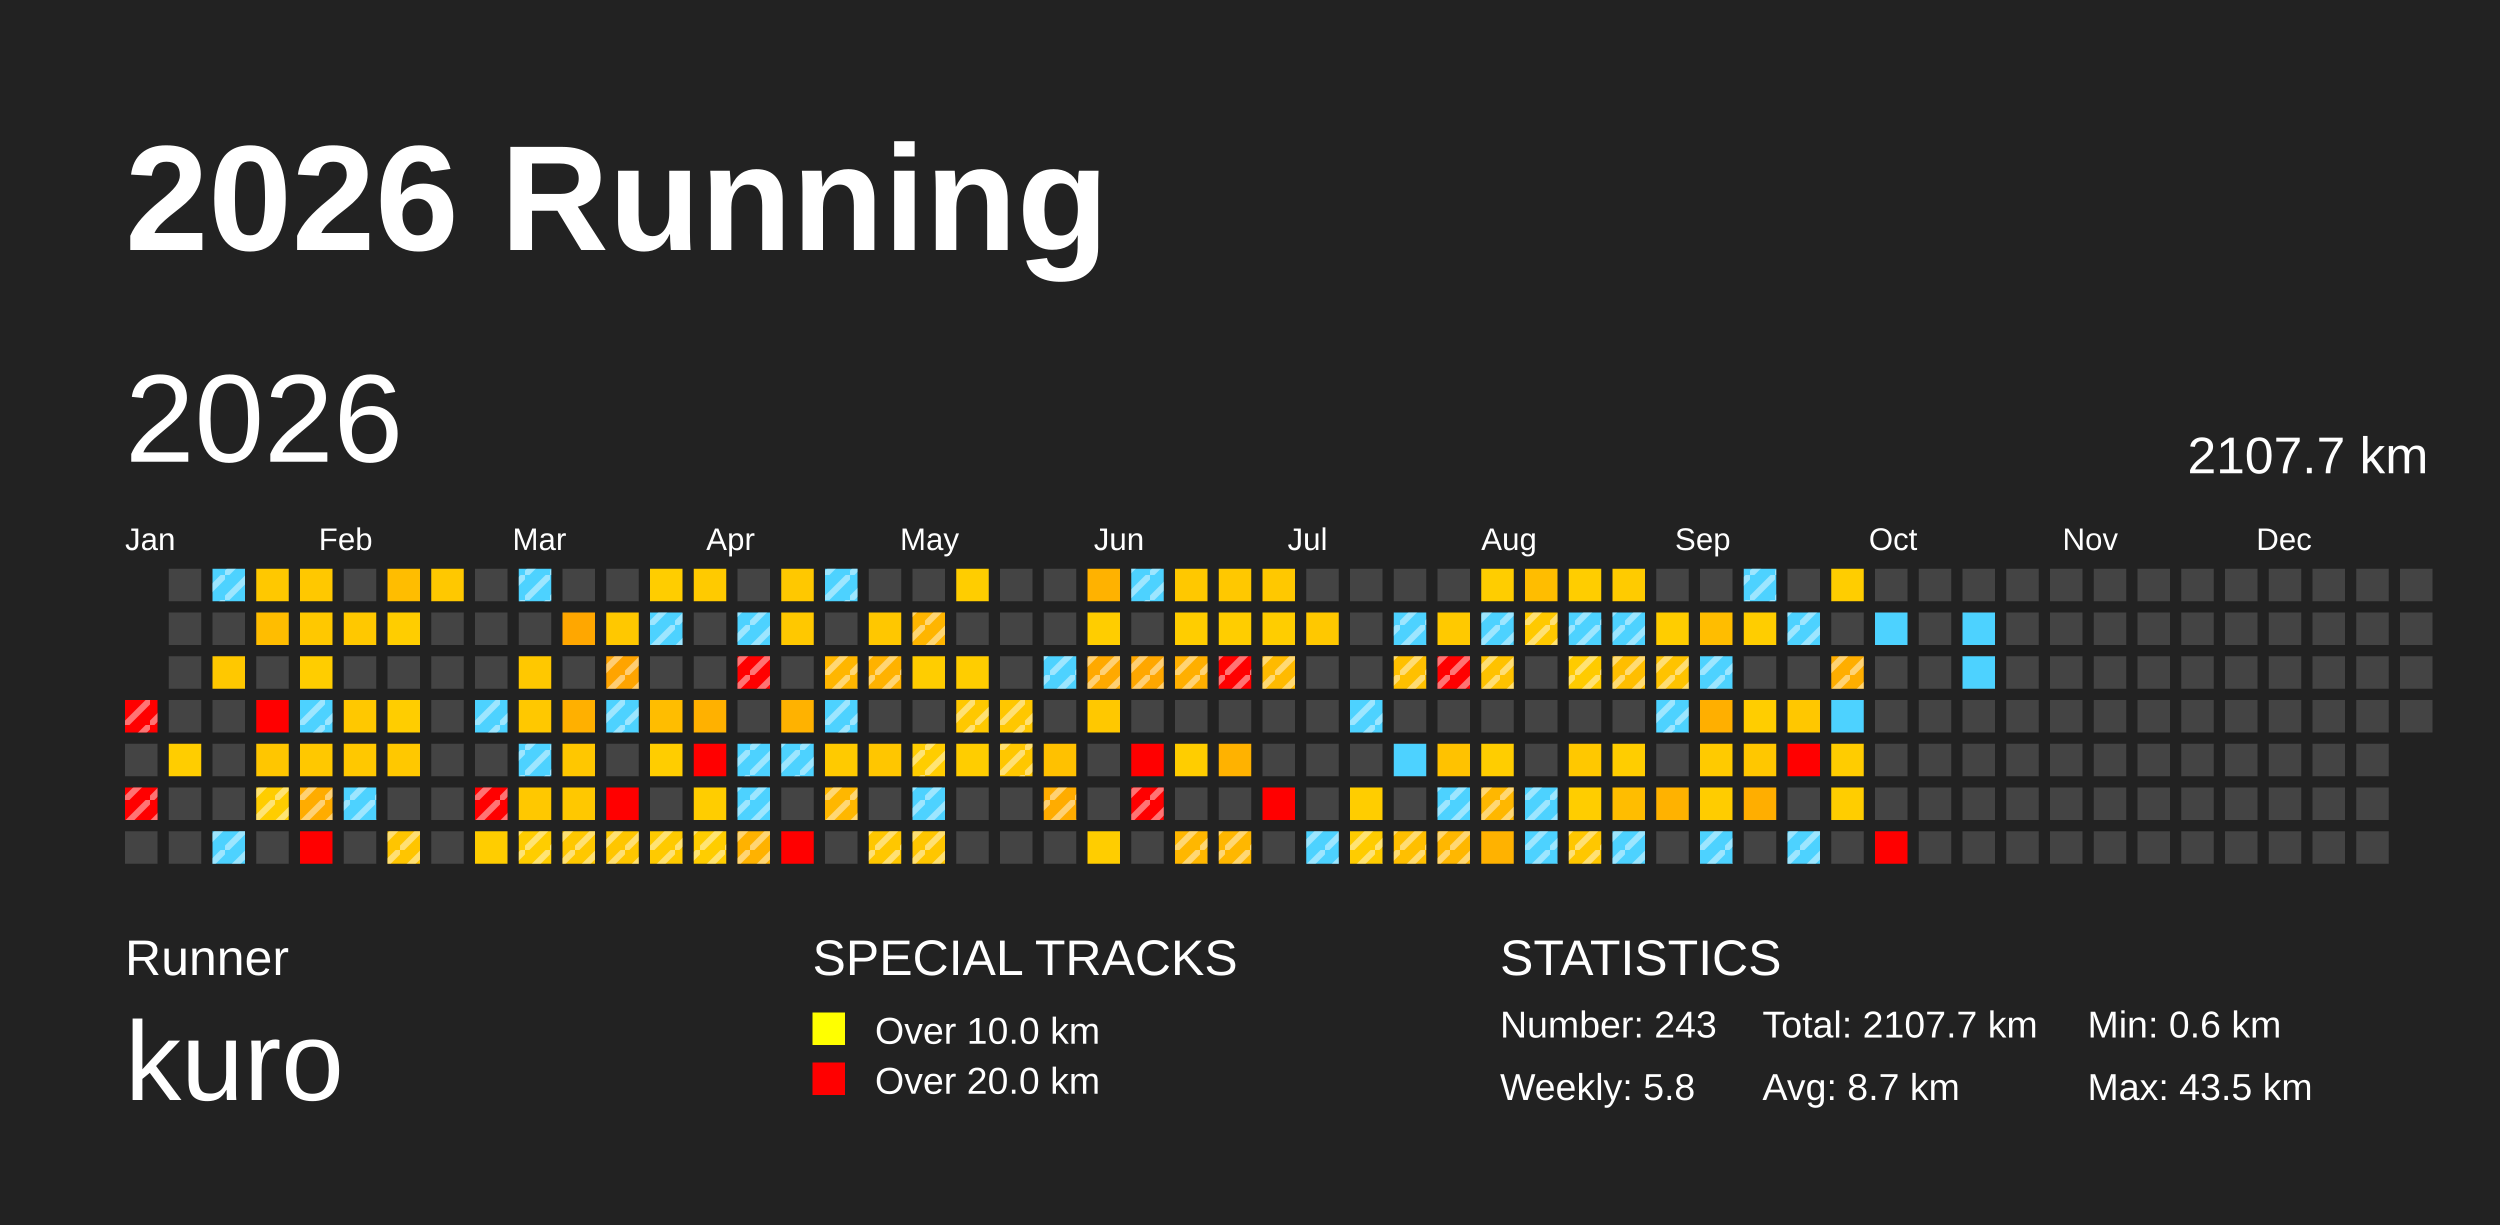
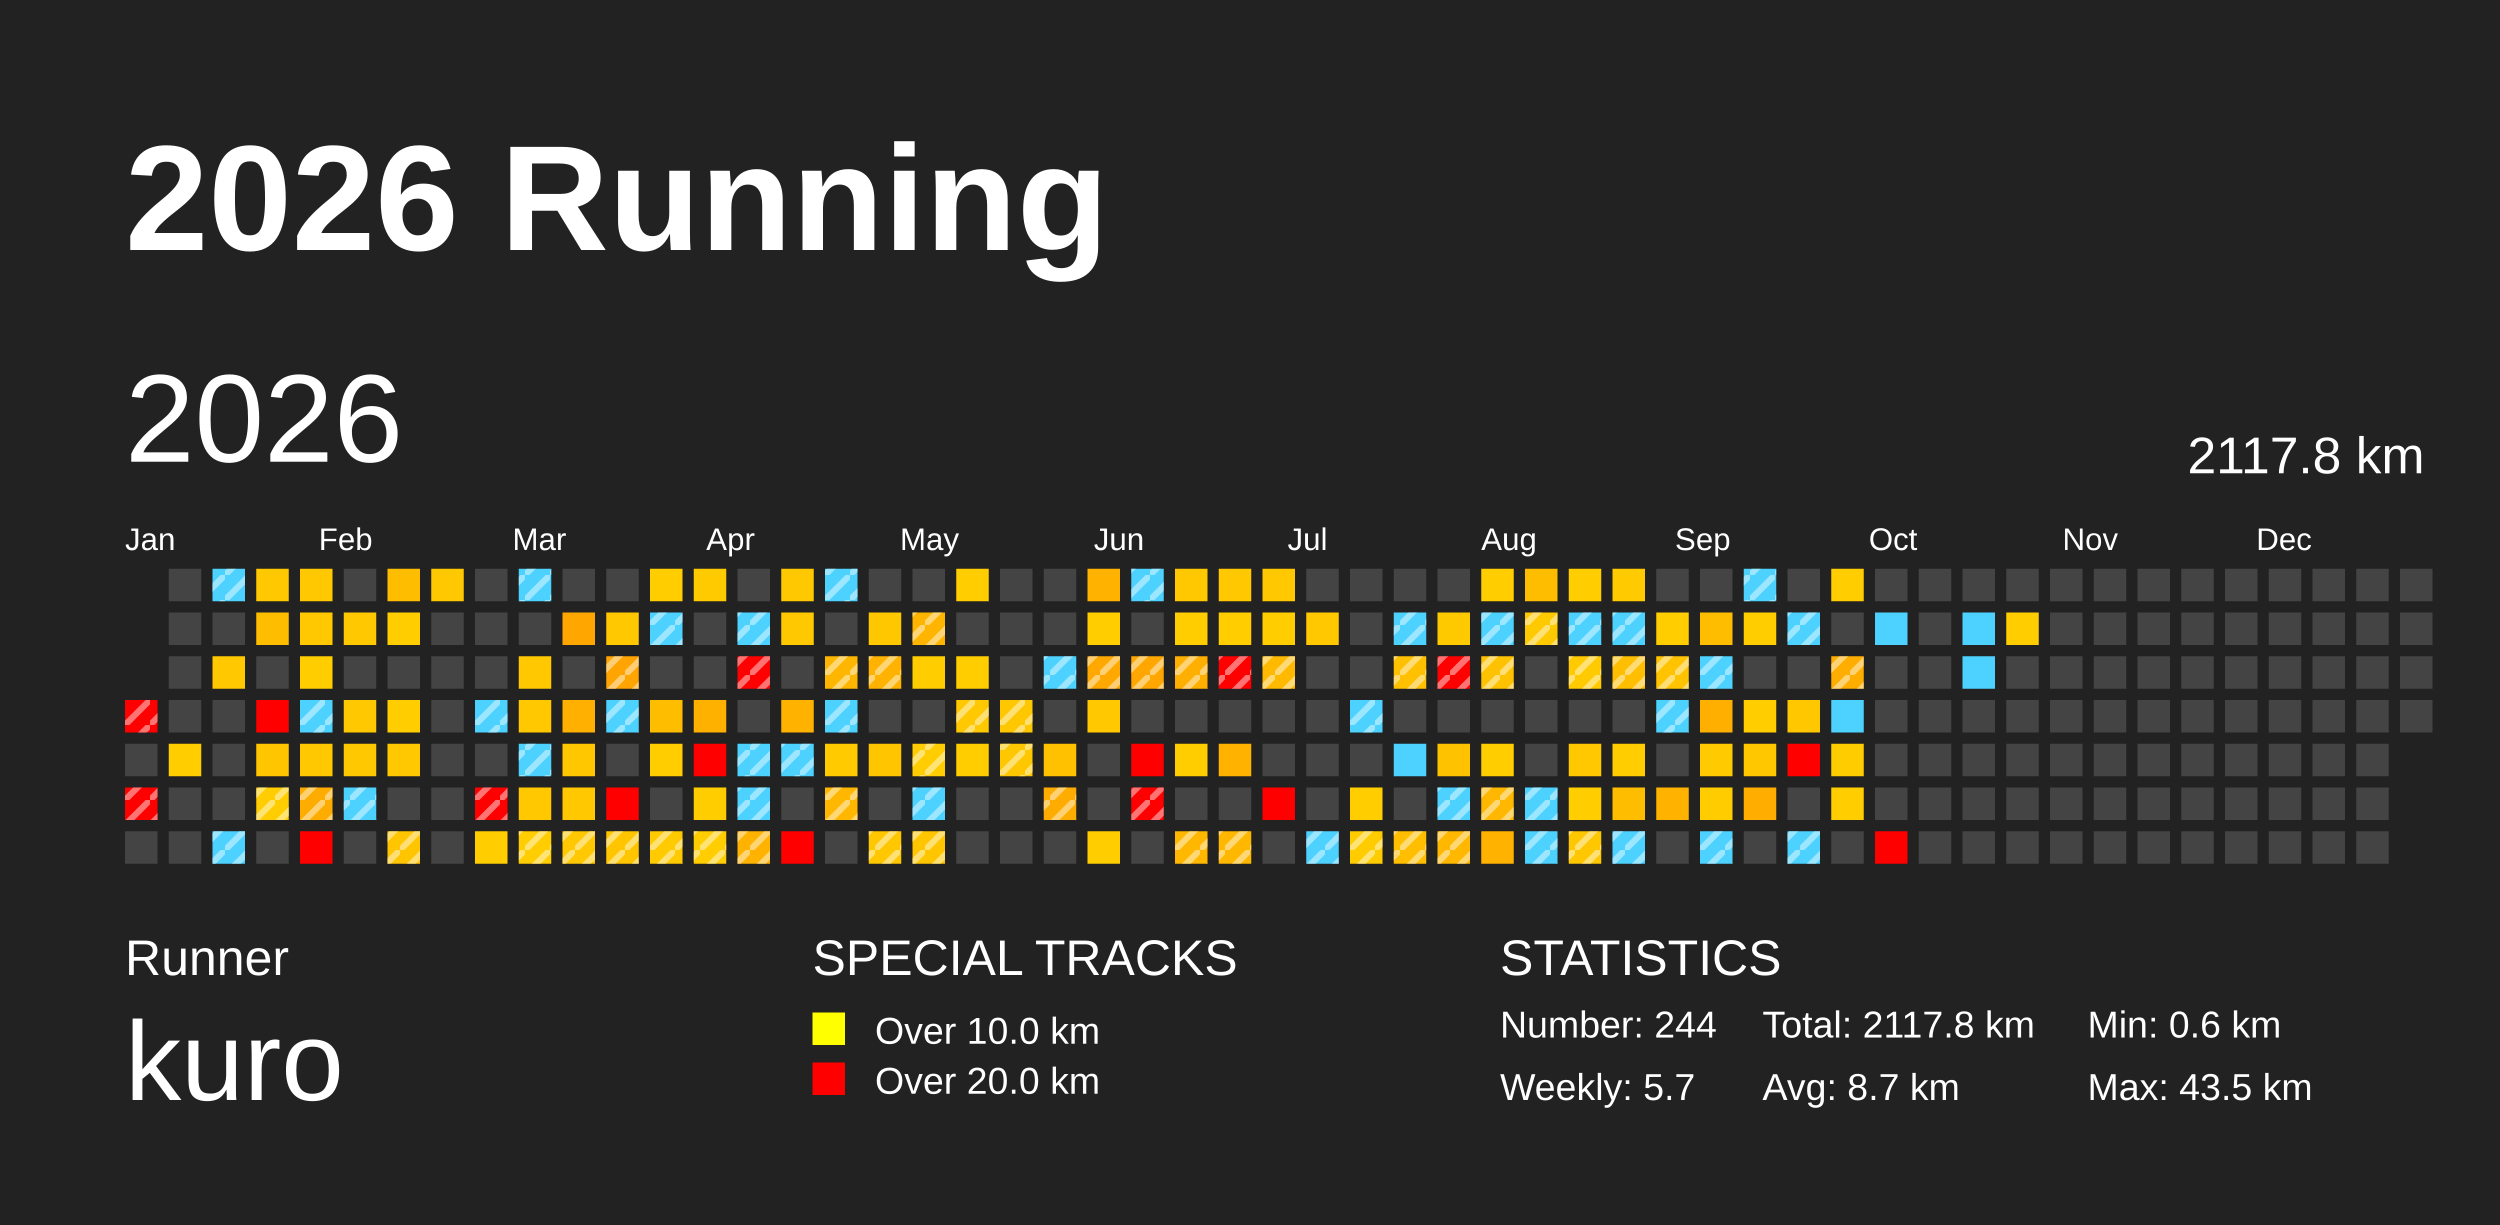
<svg xmlns="http://www.w3.org/2000/svg" baseProfile="full" height="98mm" version="1.1" viewBox="0,0,200,98" width="200mm">
  <defs>
    <pattern height="2" id="indoor-stripe" patternUnits="userSpaceOnUse" width="2">
      <line stroke="white" stroke-opacity="0.45" stroke-width="0.5" x1="0" x2="2" y1="2" y2="0" />
    </pattern>
  </defs>
  <rect fill="#222222" height="98" width="200" x="0" y="0" />
  <text fill="#FFFFFF" style="font-size:12px; font-family:Arial; font-weight:bold;" x="10" y="20">2026 Running</text>
  <text fill="#FFFFFF" style="font-size:4px; font-family:Arial" x="10" y="78">Runner</text>
  <text fill="#FFFFFF" style="font-size:9px; font-family:Arial" x="10" y="88">kuro</text>
  <text fill="#FFFFFF" style="font-size:4px; font-family:Arial" x="65" y="78">SPECIAL TRACKS</text>
  <rect fill="yellow" height="2.6" width="2.6" x="65" y="81" />
  <text fill="#FFFFFF" style="font-size:3px; font-family:Arial" x="70" y="83.5">Over 10.0 km</text>
  <rect fill="red" height="2.6" width="2.6" x="65" y="85" />
  <text fill="#FFFFFF" style="font-size:3px; font-family:Arial" x="70" y="87.5">Over 20.0 km</text>
  <text fill="#FFFFFF" style="font-size:4px; font-family:Arial" x="120" y="78">STATISTICS</text>
-   <text fill="#FFFFFF" style="font-size:3px; font-family:Arial" x="120" y="83">Number: 243</text>
-   <text fill="#FFFFFF" style="font-size:3px; font-family:Arial" x="120" y="88">Weekly: 5.8</text>
-   <text fill="#FFFFFF" style="font-size:3px; font-family:Arial" x="141" y="83">Total: 2107.7 km</text>
+   <text fill="#FFFFFF" style="font-size:3px; font-family:Arial" x="120" y="83">Number: 244</text>
+   <text fill="#FFFFFF" style="font-size:3px; font-family:Arial" x="120" y="88">Weekly: 5.7</text>
+   <text fill="#FFFFFF" style="font-size:3px; font-family:Arial" x="141" y="83">Total: 2117.8 km</text>
  <text fill="#FFFFFF" style="font-size:3px; font-family:Arial" x="141" y="88">Avg: 8.7 km</text>
  <text fill="#FFFFFF" style="font-size:3px; font-family:Arial" x="167" y="83">Min: 0.6 km</text>
  <text fill="#FFFFFF" style="font-size:3px; font-family:Arial" x="167" y="88">Max: 43.5 km</text>
  <text dominant-baseline="hanging" fill="#FFFFFF" style="font-size:10.0px; font-family:Arial;" x="10" y="30">2026</text>
-   <text dominant-baseline="hanging" fill="#FFFFFF" style="font-size:4.125px; font-family:Arial;" x="175" y="35">2107.7 km</text>
+   <text dominant-baseline="hanging" fill="#FFFFFF" style="font-size:4.125px; font-family:Arial;" x="175" y="35">2117.8 km</text>
  <text fill="#FFFFFF" style="font-size:2.5px; font-family:Arial" x="10.0" y="44">Jan</text>
  <text fill="#FFFFFF" style="font-size:2.5px; font-family:Arial" x="25.5" y="44">Feb</text>
  <text fill="#FFFFFF" style="font-size:2.5px; font-family:Arial" x="41.0" y="44">Mar</text>
  <text fill="#FFFFFF" style="font-size:2.5px; font-family:Arial" x="56.5" y="44">Apr</text>
  <text fill="#FFFFFF" style="font-size:2.5px; font-family:Arial" x="72.0" y="44">May</text>
  <text fill="#FFFFFF" style="font-size:2.5px; font-family:Arial" x="87.5" y="44">Jun</text>
  <text fill="#FFFFFF" style="font-size:2.5px; font-family:Arial" x="103.0" y="44">Jul</text>
  <text fill="#FFFFFF" style="font-size:2.5px; font-family:Arial" x="118.5" y="44">Aug</text>
  <text fill="#FFFFFF" style="font-size:2.5px; font-family:Arial" x="134.0" y="44">Sep</text>
  <text fill="#FFFFFF" style="font-size:2.5px; font-family:Arial" x="149.5" y="44">Oct</text>
  <text fill="#FFFFFF" style="font-size:2.5px; font-family:Arial" x="165.0" y="44">Nov</text>
  <text fill="#FFFFFF" style="font-size:2.5px; font-family:Arial" x="180.5" y="44">Dec</text>
  <rect fill="red" height="2.6" width="2.6" x="10.0" y="56.0" />
  <rect fill="url(#indoor-stripe)" height="2.6" style="pointer-events: none;" width="2.6" x="10.0" y="56.0" />
  <rect fill="#444444" height="2.6" width="2.6" x="10.0" y="59.5" />
  <rect fill="red" height="2.6" width="2.6" x="10.0" y="63.0" />
  <rect fill="url(#indoor-stripe)" height="2.6" style="pointer-events: none;" width="2.6" x="10.0" y="63.0" />
  <rect fill="#444444" height="2.6" width="2.6" x="10.0" y="66.5" />
  <rect fill="#444444" height="2.6" width="2.6" x="13.5" y="45.5" />
  <rect fill="#444444" height="2.6" width="2.6" x="13.5" y="49.0" />
  <rect fill="#444444" height="2.6" width="2.6" x="13.5" y="52.5" />
  <rect fill="#444444" height="2.6" width="2.6" x="13.5" y="56.0" />
  <rect fill="#ffcd00" height="2.6" width="2.6" x="13.5" y="59.5" />
  <rect fill="#444444" height="2.6" width="2.6" x="13.5" y="63.0" />
  <rect fill="#444444" height="2.6" width="2.6" x="13.5" y="66.5" />
  <rect fill="#4dd2ff" height="2.6" width="2.6" x="17.0" y="45.5" />
  <rect fill="url(#indoor-stripe)" height="2.6" style="pointer-events: none;" width="2.6" x="17.0" y="45.5" />
  <rect fill="#444444" height="2.6" width="2.6" x="17.0" y="49.0" />
  <rect fill="#ffc800" height="2.6" width="2.6" x="17.0" y="52.5" />
  <rect fill="#444444" height="2.6" width="2.6" x="17.0" y="56.0" />
  <rect fill="#444444" height="2.6" width="2.6" x="17.0" y="59.5" />
  <rect fill="#444444" height="2.6" width="2.6" x="17.0" y="63.0" />
  <rect fill="#4dd2ff" height="2.6" width="2.6" x="17.0" y="66.5" />
  <rect fill="url(#indoor-stripe)" height="2.6" style="pointer-events: none;" width="2.6" x="17.0" y="66.5" />
  <rect fill="#ffc800" height="2.6" width="2.6" x="20.5" y="45.5" />
  <rect fill="#ffbd00" height="2.6" width="2.6" x="20.5" y="49.0" />
  <rect fill="#444444" height="2.6" width="2.6" x="20.5" y="52.5" />
  <rect fill="red" height="2.6" width="2.6" x="20.5" y="56.0" />
  <rect fill="#ffc600" height="2.6" width="2.6" x="20.5" y="59.5" />
  <rect fill="#ffcd00" height="2.6" width="2.6" x="20.5" y="63.0" />
  <rect fill="url(#indoor-stripe)" height="2.6" style="pointer-events: none;" width="2.6" x="20.5" y="63.0" />
  <rect fill="#444444" height="2.6" width="2.6" x="20.5" y="66.5" />
  <rect fill="#ffc800" height="2.6" width="2.6" x="24.0" y="45.5" />
  <rect fill="#ffc800" height="2.6" width="2.6" x="24.0" y="49.0" />
  <rect fill="#ffcd00" height="2.6" width="2.6" x="24.0" y="52.5" />
  <rect fill="#4dd2ff" height="2.6" width="2.6" x="24.0" y="56.0" />
  <rect fill="url(#indoor-stripe)" height="2.6" style="pointer-events: none;" width="2.6" x="24.0" y="56.0" />
  <rect fill="#ffc800" height="2.6" width="2.6" x="24.0" y="59.5" />
  <rect fill="#ffac00" height="2.6" width="2.6" x="24.0" y="63.0" />
  <rect fill="url(#indoor-stripe)" height="2.6" style="pointer-events: none;" width="2.6" x="24.0" y="63.0" />
  <rect fill="red" height="2.6" width="2.6" x="24.0" y="66.5" />
  <rect fill="#444444" height="2.6" width="2.6" x="27.5" y="45.5" />
  <rect fill="#ffc800" height="2.6" width="2.6" x="27.5" y="49.0" />
  <rect fill="#444444" height="2.6" width="2.6" x="27.5" y="52.5" />
  <rect fill="#ffc800" height="2.6" width="2.6" x="27.5" y="56.0" />
  <rect fill="#ffc800" height="2.6" width="2.6" x="27.5" y="59.5" />
  <rect fill="#4dd2ff" height="2.6" width="2.6" x="27.5" y="63.0" />
  <rect fill="url(#indoor-stripe)" height="2.6" style="pointer-events: none;" width="2.6" x="27.5" y="63.0" />
  <rect fill="#444444" height="2.6" width="2.6" x="27.5" y="66.5" />
  <rect fill="#ffbd00" height="2.6" width="2.6" x="31.0" y="45.5" />
  <rect fill="#ffcd00" height="2.6" width="2.6" x="31.0" y="49.0" />
  <rect fill="#444444" height="2.6" width="2.6" x="31.0" y="52.5" />
  <rect fill="#ffcd00" height="2.6" width="2.6" x="31.0" y="56.0" />
  <rect fill="#ffc800" height="2.6" width="2.6" x="31.0" y="59.5" />
  <rect fill="#444444" height="2.6" width="2.6" x="31.0" y="63.0" />
  <rect fill="#ffc500" height="2.6" width="2.6" x="31.0" y="66.5" />
  <rect fill="url(#indoor-stripe)" height="2.6" style="pointer-events: none;" width="2.6" x="31.0" y="66.5" />
  <rect fill="#ffc800" height="2.6" width="2.6" x="34.5" y="45.5" />
  <rect fill="#444444" height="2.6" width="2.6" x="34.5" y="49.0" />
  <rect fill="#444444" height="2.6" width="2.6" x="34.5" y="52.5" />
  <rect fill="#444444" height="2.6" width="2.6" x="34.5" y="56.0" />
  <rect fill="#444444" height="2.6" width="2.6" x="34.5" y="59.5" />
  <rect fill="#444444" height="2.6" width="2.6" x="34.5" y="63.0" />
  <rect fill="#444444" height="2.6" width="2.6" x="34.5" y="66.5" />
  <rect fill="#444444" height="2.6" width="2.6" x="38.0" y="45.5" />
  <rect fill="#444444" height="2.6" width="2.6" x="38.0" y="49.0" />
  <rect fill="#444444" height="2.6" width="2.6" x="38.0" y="52.5" />
  <rect fill="#4dd2ff" height="2.6" width="2.6" x="38.0" y="56.0" />
  <rect fill="url(#indoor-stripe)" height="2.6" style="pointer-events: none;" width="2.6" x="38.0" y="56.0" />
  <rect fill="#444444" height="2.6" width="2.6" x="38.0" y="59.5" />
  <rect fill="red" height="2.6" width="2.6" x="38.0" y="63.0" />
  <rect fill="url(#indoor-stripe)" height="2.6" style="pointer-events: none;" width="2.6" x="38.0" y="63.0" />
  <rect fill="#ffcd00" height="2.6" width="2.6" x="38.0" y="66.5" />
  <rect fill="#4dd2ff" height="2.6" width="2.6" x="41.5" y="45.5" />
  <rect fill="url(#indoor-stripe)" height="2.6" style="pointer-events: none;" width="2.6" x="41.5" y="45.5" />
  <rect fill="#444444" height="2.6" width="2.6" x="41.5" y="49.0" />
  <rect fill="#ffc800" height="2.6" width="2.6" x="41.5" y="52.5" />
  <rect fill="#ffc800" height="2.6" width="2.6" x="41.5" y="56.0" />
  <rect fill="#4dd2ff" height="2.6" width="2.6" x="41.5" y="59.5" />
  <rect fill="url(#indoor-stripe)" height="2.6" style="pointer-events: none;" width="2.6" x="41.5" y="59.5" />
  <rect fill="#ffc800" height="2.6" width="2.6" x="41.5" y="63.0" />
  <rect fill="#ffcd00" height="2.6" width="2.6" x="41.5" y="66.5" />
  <rect fill="url(#indoor-stripe)" height="2.6" style="pointer-events: none;" width="2.6" x="41.5" y="66.5" />
  <rect fill="#444444" height="2.6" width="2.6" x="45.0" y="45.5" />
  <rect fill="#ffa700" height="2.6" width="2.6" x="45.0" y="49.0" />
  <rect fill="#444444" height="2.6" width="2.6" x="45.0" y="52.5" />
  <rect fill="#ffb000" height="2.6" width="2.6" x="45.0" y="56.0" />
  <rect fill="#ffc700" height="2.6" width="2.6" x="45.0" y="59.5" />
  <rect fill="#ffc800" height="2.6" width="2.6" x="45.0" y="63.0" />
  <rect fill="#ffc800" height="2.6" width="2.6" x="45.0" y="66.5" />
  <rect fill="url(#indoor-stripe)" height="2.6" style="pointer-events: none;" width="2.6" x="45.0" y="66.5" />
  <rect fill="#444444" height="2.6" width="2.6" x="48.5" y="45.5" />
  <rect fill="#ffc800" height="2.6" width="2.6" x="48.5" y="49.0" />
  <rect fill="#ffa400" height="2.6" width="2.6" x="48.5" y="52.5" />
  <rect fill="url(#indoor-stripe)" height="2.6" style="pointer-events: none;" width="2.6" x="48.5" y="52.5" />
  <rect fill="#4dd2ff" height="2.6" width="2.6" x="48.5" y="56.0" />
  <rect fill="url(#indoor-stripe)" height="2.6" style="pointer-events: none;" width="2.6" x="48.5" y="56.0" />
  <rect fill="#444444" height="2.6" width="2.6" x="48.5" y="59.5" />
  <rect fill="red" height="2.6" width="2.6" x="48.5" y="63.0" />
  <rect fill="#ffc600" height="2.6" width="2.6" x="48.5" y="66.5" />
  <rect fill="url(#indoor-stripe)" height="2.6" style="pointer-events: none;" width="2.6" x="48.5" y="66.5" />
  <rect fill="#ffcd00" height="2.6" width="2.6" x="52.0" y="45.5" />
  <rect fill="#4dd2ff" height="2.6" width="2.6" x="52.0" y="49.0" />
  <rect fill="url(#indoor-stripe)" height="2.6" style="pointer-events: none;" width="2.6" x="52.0" y="49.0" />
  <rect fill="#444444" height="2.6" width="2.6" x="52.0" y="52.5" />
  <rect fill="#ffbd00" height="2.6" width="2.6" x="52.0" y="56.0" />
  <rect fill="#ffcd00" height="2.6" width="2.6" x="52.0" y="59.5" />
  <rect fill="#444444" height="2.6" width="2.6" x="52.0" y="63.0" />
  <rect fill="#ffca00" height="2.6" width="2.6" x="52.0" y="66.5" />
  <rect fill="url(#indoor-stripe)" height="2.6" style="pointer-events: none;" width="2.6" x="52.0" y="66.5" />
  <rect fill="#ffca00" height="2.6" width="2.6" x="55.5" y="45.5" />
  <rect fill="#444444" height="2.6" width="2.6" x="55.5" y="49.0" />
  <rect fill="#444444" height="2.6" width="2.6" x="55.5" y="52.5" />
  <rect fill="#ffb100" height="2.6" width="2.6" x="55.5" y="56.0" />
  <rect fill="red" height="2.6" width="2.6" x="55.5" y="59.5" />
  <rect fill="#ffcd00" height="2.6" width="2.6" x="55.5" y="63.0" />
  <rect fill="#ffcd00" height="2.6" width="2.6" x="55.5" y="66.5" />
  <rect fill="url(#indoor-stripe)" height="2.6" style="pointer-events: none;" width="2.6" x="55.5" y="66.5" />
  <rect fill="#444444" height="2.6" width="2.6" x="59.0" y="45.5" />
  <rect fill="#4dd2ff" height="2.6" width="2.6" x="59.0" y="49.0" />
  <rect fill="url(#indoor-stripe)" height="2.6" style="pointer-events: none;" width="2.6" x="59.0" y="49.0" />
  <rect fill="red" height="2.6" width="2.6" x="59.0" y="52.5" />
  <rect fill="url(#indoor-stripe)" height="2.6" style="pointer-events: none;" width="2.6" x="59.0" y="52.5" />
  <rect fill="#444444" height="2.6" width="2.6" x="59.0" y="56.0" />
  <rect fill="#4dd2ff" height="2.6" width="2.6" x="59.0" y="59.5" />
  <rect fill="url(#indoor-stripe)" height="2.6" style="pointer-events: none;" width="2.6" x="59.0" y="59.5" />
  <rect fill="#4dd2ff" height="2.6" width="2.6" x="59.0" y="63.0" />
  <rect fill="url(#indoor-stripe)" height="2.6" style="pointer-events: none;" width="2.6" x="59.0" y="63.0" />
  <rect fill="#ffb200" height="2.6" width="2.6" x="59.0" y="66.5" />
  <rect fill="url(#indoor-stripe)" height="2.6" style="pointer-events: none;" width="2.6" x="59.0" y="66.5" />
  <rect fill="#ffc800" height="2.6" width="2.6" x="62.5" y="45.5" />
  <rect fill="#ffc800" height="2.6" width="2.6" x="62.5" y="49.0" />
  <rect fill="#444444" height="2.6" width="2.6" x="62.5" y="52.5" />
  <rect fill="#ffb200" height="2.6" width="2.6" x="62.5" y="56.0" />
  <rect fill="#4dd2ff" height="2.6" width="2.6" x="62.5" y="59.5" />
  <rect fill="url(#indoor-stripe)" height="2.6" style="pointer-events: none;" width="2.6" x="62.5" y="59.5" />
  <rect fill="#444444" height="2.6" width="2.6" x="62.5" y="63.0" />
  <rect fill="red" height="2.6" width="2.6" x="62.5" y="66.5" />
  <rect fill="#4dd2ff" height="2.6" width="2.6" x="66.0" y="45.5" />
  <rect fill="url(#indoor-stripe)" height="2.6" style="pointer-events: none;" width="2.6" x="66.0" y="45.5" />
  <rect fill="#444444" height="2.6" width="2.6" x="66.0" y="49.0" />
  <rect fill="#ffb600" height="2.6" width="2.6" x="66.0" y="52.5" />
  <rect fill="url(#indoor-stripe)" height="2.6" style="pointer-events: none;" width="2.6" x="66.0" y="52.5" />
  <rect fill="#4dd2ff" height="2.6" width="2.6" x="66.0" y="56.0" />
  <rect fill="url(#indoor-stripe)" height="2.6" style="pointer-events: none;" width="2.6" x="66.0" y="56.0" />
  <rect fill="#ffca00" height="2.6" width="2.6" x="66.0" y="59.5" />
  <rect fill="#ffb700" height="2.6" width="2.6" x="66.0" y="63.0" />
  <rect fill="url(#indoor-stripe)" height="2.6" style="pointer-events: none;" width="2.6" x="66.0" y="63.0" />
  <rect fill="#444444" height="2.6" width="2.6" x="66.0" y="66.5" />
  <rect fill="#444444" height="2.6" width="2.6" x="69.5" y="45.5" />
  <rect fill="#ffc700" height="2.6" width="2.6" x="69.5" y="49.0" />
  <rect fill="#ffb200" height="2.6" width="2.6" x="69.5" y="52.5" />
  <rect fill="url(#indoor-stripe)" height="2.6" style="pointer-events: none;" width="2.6" x="69.5" y="52.5" />
  <rect fill="#444444" height="2.6" width="2.6" x="69.5" y="56.0" />
  <rect fill="#ffc600" height="2.6" width="2.6" x="69.5" y="59.5" />
  <rect fill="#444444" height="2.6" width="2.6" x="69.5" y="63.0" />
  <rect fill="#ffc700" height="2.6" width="2.6" x="69.5" y="66.5" />
  <rect fill="url(#indoor-stripe)" height="2.6" style="pointer-events: none;" width="2.6" x="69.5" y="66.5" />
  <rect fill="#444444" height="2.6" width="2.6" x="73.0" y="45.5" />
  <rect fill="#ffb500" height="2.6" width="2.6" x="73.0" y="49.0" />
  <rect fill="url(#indoor-stripe)" height="2.6" style="pointer-events: none;" width="2.6" x="73.0" y="49.0" />
  <rect fill="#ffcd00" height="2.6" width="2.6" x="73.0" y="52.5" />
  <rect fill="#444444" height="2.6" width="2.6" x="73.0" y="56.0" />
  <rect fill="#ffcd00" height="2.6" width="2.6" x="73.0" y="59.5" />
  <rect fill="url(#indoor-stripe)" height="2.6" style="pointer-events: none;" width="2.6" x="73.0" y="59.5" />
  <rect fill="#4dd2ff" height="2.6" width="2.6" x="73.0" y="63.0" />
  <rect fill="url(#indoor-stripe)" height="2.6" style="pointer-events: none;" width="2.6" x="73.0" y="63.0" />
  <rect fill="#ffc600" height="2.6" width="2.6" x="73.0" y="66.5" />
  <rect fill="url(#indoor-stripe)" height="2.6" style="pointer-events: none;" width="2.6" x="73.0" y="66.5" />
  <rect fill="#ffcd00" height="2.6" width="2.6" x="76.5" y="45.5" />
  <rect fill="#444444" height="2.6" width="2.6" x="76.5" y="49.0" />
  <rect fill="#ffcd00" height="2.6" width="2.6" x="76.5" y="52.5" />
  <rect fill="#ffc800" height="2.6" width="2.6" x="76.5" y="56.0" />
  <rect fill="url(#indoor-stripe)" height="2.6" style="pointer-events: none;" width="2.6" x="76.5" y="56.0" />
  <rect fill="#ffcd00" height="2.6" width="2.6" x="76.5" y="59.5" />
  <rect fill="#444444" height="2.6" width="2.6" x="76.5" y="63.0" />
  <rect fill="#444444" height="2.6" width="2.6" x="76.5" y="66.5" />
  <rect fill="#444444" height="2.6" width="2.6" x="80.0" y="45.5" />
  <rect fill="#444444" height="2.6" width="2.6" x="80.0" y="49.0" />
  <rect fill="#444444" height="2.6" width="2.6" x="80.0" y="52.5" />
  <rect fill="#ffc700" height="2.6" width="2.6" x="80.0" y="56.0" />
  <rect fill="url(#indoor-stripe)" height="2.6" style="pointer-events: none;" width="2.6" x="80.0" y="56.0" />
  <rect fill="#ffc700" height="2.6" width="2.6" x="80.0" y="59.5" />
  <rect fill="url(#indoor-stripe)" height="2.6" style="pointer-events: none;" width="2.6" x="80.0" y="59.5" />
  <rect fill="#444444" height="2.6" width="2.6" x="80.0" y="63.0" />
  <rect fill="#444444" height="2.6" width="2.6" x="80.0" y="66.5" />
  <rect fill="#444444" height="2.6" width="2.6" x="83.5" y="45.5" />
  <rect fill="#444444" height="2.6" width="2.6" x="83.5" y="49.0" />
  <rect fill="#4dd2ff" height="2.6" width="2.6" x="83.5" y="52.5" />
  <rect fill="url(#indoor-stripe)" height="2.6" style="pointer-events: none;" width="2.6" x="83.5" y="52.5" />
  <rect fill="#444444" height="2.6" width="2.6" x="83.5" y="56.0" />
  <rect fill="#ffc100" height="2.6" width="2.6" x="83.5" y="59.5" />
  <rect fill="#ffac00" height="2.6" width="2.6" x="83.5" y="63.0" />
  <rect fill="url(#indoor-stripe)" height="2.6" style="pointer-events: none;" width="2.6" x="83.5" y="63.0" />
  <rect fill="#444444" height="2.6" width="2.6" x="83.5" y="66.5" />
  <rect fill="#ffb200" height="2.6" width="2.6" x="87.0" y="45.5" />
  <rect fill="#ffcd00" height="2.6" width="2.6" x="87.0" y="49.0" />
  <rect fill="#ffa900" height="2.6" width="2.6" x="87.0" y="52.5" />
  <rect fill="url(#indoor-stripe)" height="2.6" style="pointer-events: none;" width="2.6" x="87.0" y="52.5" />
  <rect fill="#ffc800" height="2.6" width="2.6" x="87.0" y="56.0" />
  <rect fill="#444444" height="2.6" width="2.6" x="87.0" y="59.5" />
  <rect fill="#444444" height="2.6" width="2.6" x="87.0" y="63.0" />
  <rect fill="#ffcd00" height="2.6" width="2.6" x="87.0" y="66.5" />
  <rect fill="#4dd2ff" height="2.6" width="2.6" x="90.5" y="45.5" />
  <rect fill="url(#indoor-stripe)" height="2.6" style="pointer-events: none;" width="2.6" x="90.5" y="45.5" />
  <rect fill="#444444" height="2.6" width="2.6" x="90.5" y="49.0" />
  <rect fill="#ffa700" height="2.6" width="2.6" x="90.5" y="52.5" />
  <rect fill="url(#indoor-stripe)" height="2.6" style="pointer-events: none;" width="2.6" x="90.5" y="52.5" />
  <rect fill="#444444" height="2.6" width="2.6" x="90.5" y="56.0" />
  <rect fill="red" height="2.6" width="2.6" x="90.5" y="59.5" />
  <rect fill="red" height="2.6" width="2.6" x="90.5" y="63.0" />
  <rect fill="url(#indoor-stripe)" height="2.6" style="pointer-events: none;" width="2.6" x="90.5" y="63.0" />
  <rect fill="#444444" height="2.6" width="2.6" x="90.5" y="66.5" />
  <rect fill="#ffc800" height="2.6" width="2.6" x="94.0" y="45.5" />
  <rect fill="#ffcd00" height="2.6" width="2.6" x="94.0" y="49.0" />
  <rect fill="#ffaf00" height="2.6" width="2.6" x="94.0" y="52.5" />
  <rect fill="url(#indoor-stripe)" height="2.6" style="pointer-events: none;" width="2.6" x="94.0" y="52.5" />
  <rect fill="#444444" height="2.6" width="2.6" x="94.0" y="56.0" />
  <rect fill="#ffcd00" height="2.6" width="2.6" x="94.0" y="59.5" />
  <rect fill="#444444" height="2.6" width="2.6" x="94.0" y="63.0" />
  <rect fill="#ffb700" height="2.6" width="2.6" x="94.0" y="66.5" />
  <rect fill="url(#indoor-stripe)" height="2.6" style="pointer-events: none;" width="2.6" x="94.0" y="66.5" />
  <rect fill="#ffc800" height="2.6" width="2.6" x="97.5" y="45.5" />
  <rect fill="#ffcd00" height="2.6" width="2.6" x="97.5" y="49.0" />
  <rect fill="red" height="2.6" width="2.6" x="97.5" y="52.5" />
  <rect fill="url(#indoor-stripe)" height="2.6" style="pointer-events: none;" width="2.6" x="97.5" y="52.5" />
  <rect fill="#444444" height="2.6" width="2.6" x="97.5" y="56.0" />
  <rect fill="#ffb200" height="2.6" width="2.6" x="97.5" y="59.5" />
  <rect fill="#444444" height="2.6" width="2.6" x="97.5" y="63.0" />
  <rect fill="#ffb700" height="2.6" width="2.6" x="97.5" y="66.5" />
  <rect fill="url(#indoor-stripe)" height="2.6" style="pointer-events: none;" width="2.6" x="97.5" y="66.5" />
  <rect fill="#ffc800" height="2.6" width="2.6" x="101.0" y="45.5" />
  <rect fill="#ffcd00" height="2.6" width="2.6" x="101.0" y="49.0" />
  <rect fill="#ffba00" height="2.6" width="2.6" x="101.0" y="52.5" />
  <rect fill="url(#indoor-stripe)" height="2.6" style="pointer-events: none;" width="2.6" x="101.0" y="52.5" />
  <rect fill="#444444" height="2.6" width="2.6" x="101.0" y="56.0" />
  <rect fill="#444444" height="2.6" width="2.6" x="101.0" y="59.5" />
  <rect fill="red" height="2.6" width="2.6" x="101.0" y="63.0" />
  <rect fill="#444444" height="2.6" width="2.6" x="101.0" y="66.5" />
  <rect fill="#444444" height="2.6" width="2.6" x="104.5" y="45.5" />
  <rect fill="#ffc800" height="2.6" width="2.6" x="104.5" y="49.0" />
  <rect fill="#444444" height="2.6" width="2.6" x="104.5" y="52.5" />
  <rect fill="#444444" height="2.6" width="2.6" x="104.5" y="56.0" />
  <rect fill="#444444" height="2.6" width="2.6" x="104.5" y="59.5" />
  <rect fill="#444444" height="2.6" width="2.6" x="104.5" y="63.0" />
  <rect fill="#4dd2ff" height="2.6" width="2.6" x="104.5" y="66.5" />
  <rect fill="url(#indoor-stripe)" height="2.6" style="pointer-events: none;" width="2.6" x="104.5" y="66.5" />
  <rect fill="#444444" height="2.6" width="2.6" x="108.0" y="45.5" />
  <rect fill="#444444" height="2.6" width="2.6" x="108.0" y="49.0" />
  <rect fill="#444444" height="2.6" width="2.6" x="108.0" y="52.5" />
  <rect fill="#4dd2ff" height="2.6" width="2.6" x="108.0" y="56.0" />
  <rect fill="url(#indoor-stripe)" height="2.6" style="pointer-events: none;" width="2.6" x="108.0" y="56.0" />
  <rect fill="#444444" height="2.6" width="2.6" x="108.0" y="59.5" />
  <rect fill="#ffcd00" height="2.6" width="2.6" x="108.0" y="63.0" />
  <rect fill="#ffcc00" height="2.6" width="2.6" x="108.0" y="66.5" />
  <rect fill="url(#indoor-stripe)" height="2.6" style="pointer-events: none;" width="2.6" x="108.0" y="66.5" />
  <rect fill="#444444" height="2.6" width="2.6" x="111.5" y="45.5" />
  <rect fill="#4dd2ff" height="2.6" width="2.6" x="111.5" y="49.0" />
  <rect fill="url(#indoor-stripe)" height="2.6" style="pointer-events: none;" width="2.6" x="111.5" y="49.0" />
  <rect fill="#ffc000" height="2.6" width="2.6" x="111.5" y="52.5" />
  <rect fill="url(#indoor-stripe)" height="2.6" style="pointer-events: none;" width="2.6" x="111.5" y="52.5" />
  <rect fill="#444444" height="2.6" width="2.6" x="111.5" y="56.0" />
  <rect fill="#4dd2ff" height="2.6" width="2.6" x="111.5" y="59.5" />
  <rect fill="#444444" height="2.6" width="2.6" x="111.5" y="63.0" />
  <rect fill="#ffbf00" height="2.6" width="2.6" x="111.5" y="66.5" />
  <rect fill="url(#indoor-stripe)" height="2.6" style="pointer-events: none;" width="2.6" x="111.5" y="66.5" />
  <rect fill="#444444" height="2.6" width="2.6" x="115.0" y="45.5" />
  <rect fill="#ffc900" height="2.6" width="2.6" x="115.0" y="49.0" />
  <rect fill="red" height="2.6" width="2.6" x="115.0" y="52.5" />
  <rect fill="url(#indoor-stripe)" height="2.6" style="pointer-events: none;" width="2.6" x="115.0" y="52.5" />
  <rect fill="#444444" height="2.6" width="2.6" x="115.0" y="56.0" />
  <rect fill="#ffc200" height="2.6" width="2.6" x="115.0" y="59.5" />
  <rect fill="#4dd2ff" height="2.6" width="2.6" x="115.0" y="63.0" />
  <rect fill="url(#indoor-stripe)" height="2.6" style="pointer-events: none;" width="2.6" x="115.0" y="63.0" />
  <rect fill="#ffb700" height="2.6" width="2.6" x="115.0" y="66.5" />
  <rect fill="url(#indoor-stripe)" height="2.6" style="pointer-events: none;" width="2.6" x="115.0" y="66.5" />
  <rect fill="#ffcd00" height="2.6" width="2.6" x="118.5" y="45.5" />
  <rect fill="#4dd2ff" height="2.6" width="2.6" x="118.5" y="49.0" />
  <rect fill="url(#indoor-stripe)" height="2.6" style="pointer-events: none;" width="2.6" x="118.5" y="49.0" />
  <rect fill="#ffc200" height="2.6" width="2.6" x="118.5" y="52.5" />
  <rect fill="url(#indoor-stripe)" height="2.6" style="pointer-events: none;" width="2.6" x="118.5" y="52.5" />
  <rect fill="#444444" height="2.6" width="2.6" x="118.5" y="56.0" />
  <rect fill="#ffcd00" height="2.6" width="2.6" x="118.5" y="59.5" />
  <rect fill="#ffb700" height="2.6" width="2.6" x="118.5" y="63.0" />
  <rect fill="url(#indoor-stripe)" height="2.6" style="pointer-events: none;" width="2.6" x="118.5" y="63.0" />
  <rect fill="#ffb200" height="2.6" width="2.6" x="118.5" y="66.5" />
  <rect fill="#ffbd00" height="2.6" width="2.6" x="122.0" y="45.5" />
  <rect fill="#ffc900" height="2.6" width="2.6" x="122.0" y="49.0" />
  <rect fill="url(#indoor-stripe)" height="2.6" style="pointer-events: none;" width="2.6" x="122.0" y="49.0" />
  <rect fill="#444444" height="2.6" width="2.6" x="122.0" y="52.5" />
  <rect fill="#444444" height="2.6" width="2.6" x="122.0" y="56.0" />
  <rect fill="#444444" height="2.6" width="2.6" x="122.0" y="59.5" />
  <rect fill="#4dd2ff" height="2.6" width="2.6" x="122.0" y="63.0" />
  <rect fill="url(#indoor-stripe)" height="2.6" style="pointer-events: none;" width="2.6" x="122.0" y="63.0" />
  <rect fill="#4dd2ff" height="2.6" width="2.6" x="122.0" y="66.5" />
  <rect fill="url(#indoor-stripe)" height="2.6" style="pointer-events: none;" width="2.6" x="122.0" y="66.5" />
  <rect fill="#ffcd00" height="2.6" width="2.6" x="125.5" y="45.5" />
  <rect fill="#4dd2ff" height="2.6" width="2.6" x="125.5" y="49.0" />
  <rect fill="url(#indoor-stripe)" height="2.6" style="pointer-events: none;" width="2.6" x="125.5" y="49.0" />
  <rect fill="#ffcb00" height="2.6" width="2.6" x="125.5" y="52.5" />
  <rect fill="url(#indoor-stripe)" height="2.6" style="pointer-events: none;" width="2.6" x="125.5" y="52.5" />
  <rect fill="#444444" height="2.6" width="2.6" x="125.5" y="56.0" />
  <rect fill="#ffc800" height="2.6" width="2.6" x="125.5" y="59.5" />
  <rect fill="#ffcd00" height="2.6" width="2.6" x="125.5" y="63.0" />
  <rect fill="#ffc700" height="2.6" width="2.6" x="125.5" y="66.5" />
  <rect fill="url(#indoor-stripe)" height="2.6" style="pointer-events: none;" width="2.6" x="125.5" y="66.5" />
  <rect fill="#ffcb00" height="2.6" width="2.6" x="129.0" y="45.5" />
  <rect fill="#4dd2ff" height="2.6" width="2.6" x="129.0" y="49.0" />
  <rect fill="url(#indoor-stripe)" height="2.6" style="pointer-events: none;" width="2.6" x="129.0" y="49.0" />
  <rect fill="#ffbe00" height="2.6" width="2.6" x="129.0" y="52.5" />
  <rect fill="url(#indoor-stripe)" height="2.6" style="pointer-events: none;" width="2.6" x="129.0" y="52.5" />
  <rect fill="#444444" height="2.6" width="2.6" x="129.0" y="56.0" />
  <rect fill="#ffcd00" height="2.6" width="2.6" x="129.0" y="59.5" />
  <rect fill="#ffbd00" height="2.6" width="2.6" x="129.0" y="63.0" />
  <rect fill="#4dd2ff" height="2.6" width="2.6" x="129.0" y="66.5" />
  <rect fill="url(#indoor-stripe)" height="2.6" style="pointer-events: none;" width="2.6" x="129.0" y="66.5" />
  <rect fill="#444444" height="2.6" width="2.6" x="132.5" y="45.5" />
  <rect fill="#ffcd00" height="2.6" width="2.6" x="132.5" y="49.0" />
  <rect fill="#ffc300" height="2.6" width="2.6" x="132.5" y="52.5" />
  <rect fill="url(#indoor-stripe)" height="2.6" style="pointer-events: none;" width="2.6" x="132.5" y="52.5" />
  <rect fill="#4dd2ff" height="2.6" width="2.6" x="132.5" y="56.0" />
  <rect fill="url(#indoor-stripe)" height="2.6" style="pointer-events: none;" width="2.6" x="132.5" y="56.0" />
  <rect fill="#444444" height="2.6" width="2.6" x="132.5" y="59.5" />
  <rect fill="#ffb200" height="2.6" width="2.6" x="132.5" y="63.0" />
  <rect fill="#444444" height="2.6" width="2.6" x="132.5" y="66.5" />
  <rect fill="#444444" height="2.6" width="2.6" x="136.0" y="45.5" />
  <rect fill="#ffbd00" height="2.6" width="2.6" x="136.0" y="49.0" />
  <rect fill="#4dd2ff" height="2.6" width="2.6" x="136.0" y="52.5" />
  <rect fill="url(#indoor-stripe)" height="2.6" style="pointer-events: none;" width="2.6" x="136.0" y="52.5" />
  <rect fill="#ffaf00" height="2.6" width="2.6" x="136.0" y="56.0" />
  <rect fill="#ffca00" height="2.6" width="2.6" x="136.0" y="59.5" />
  <rect fill="#ffcc00" height="2.6" width="2.6" x="136.0" y="63.0" />
  <rect fill="#4dd2ff" height="2.6" width="2.6" x="136.0" y="66.5" />
  <rect fill="url(#indoor-stripe)" height="2.6" style="pointer-events: none;" width="2.6" x="136.0" y="66.5" />
  <rect fill="#4dd2ff" height="2.6" width="2.6" x="139.5" y="45.5" />
  <rect fill="url(#indoor-stripe)" height="2.6" style="pointer-events: none;" width="2.6" x="139.5" y="45.5" />
  <rect fill="#ffcd00" height="2.6" width="2.6" x="139.5" y="49.0" />
  <rect fill="#444444" height="2.6" width="2.6" x="139.5" y="52.5" />
  <rect fill="#ffcd00" height="2.6" width="2.6" x="139.5" y="56.0" />
  <rect fill="#ffc700" height="2.6" width="2.6" x="139.5" y="59.5" />
  <rect fill="#ffae00" height="2.6" width="2.6" x="139.5" y="63.0" />
  <rect fill="#444444" height="2.6" width="2.6" x="139.5" y="66.5" />
  <rect fill="#444444" height="2.6" width="2.6" x="143.0" y="45.5" />
  <rect fill="#4dd2ff" height="2.6" width="2.6" x="143.0" y="49.0" />
  <rect fill="url(#indoor-stripe)" height="2.6" style="pointer-events: none;" width="2.6" x="143.0" y="49.0" />
  <rect fill="#444444" height="2.6" width="2.6" x="143.0" y="52.5" />
  <rect fill="#ffc700" height="2.6" width="2.6" x="143.0" y="56.0" />
  <rect fill="red" height="2.6" width="2.6" x="143.0" y="59.5" />
  <rect fill="#444444" height="2.6" width="2.6" x="143.0" y="63.0" />
  <rect fill="#4dd2ff" height="2.6" width="2.6" x="143.0" y="66.5" />
  <rect fill="url(#indoor-stripe)" height="2.6" style="pointer-events: none;" width="2.6" x="143.0" y="66.5" />
  <rect fill="#ffcd00" height="2.6" width="2.6" x="146.5" y="45.5" />
  <rect fill="#444444" height="2.6" width="2.6" x="146.5" y="49.0" />
  <rect fill="#ffae00" height="2.6" width="2.6" x="146.5" y="52.5" />
  <rect fill="url(#indoor-stripe)" height="2.6" style="pointer-events: none;" width="2.6" x="146.5" y="52.5" />
  <rect fill="#4dd2ff" height="2.6" width="2.6" x="146.5" y="56.0" />
  <rect fill="#ffcc00" height="2.6" width="2.6" x="146.5" y="59.5" />
  <rect fill="#ffcd00" height="2.6" width="2.6" x="146.5" y="63.0" />
  <rect fill="#444444" height="2.6" width="2.6" x="146.5" y="66.5" />
  <rect fill="#444444" height="2.6" width="2.6" x="150.0" y="45.5" />
  <rect fill="#4dd2ff" height="2.6" width="2.6" x="150.0" y="49.0" />
  <rect fill="#444444" height="2.6" width="2.6" x="150.0" y="52.5" />
  <rect fill="#444444" height="2.6" width="2.6" x="150.0" y="56.0" />
  <rect fill="#444444" height="2.6" width="2.6" x="150.0" y="59.5" />
  <rect fill="#444444" height="2.6" width="2.6" x="150.0" y="63.0" />
  <rect fill="red" height="2.6" width="2.6" x="150.0" y="66.5" />
  <rect fill="#444444" height="2.6" width="2.6" x="153.5" y="45.5" />
  <rect fill="#444444" height="2.6" width="2.6" x="153.5" y="49.0" />
  <rect fill="#444444" height="2.6" width="2.6" x="153.5" y="52.5" />
  <rect fill="#444444" height="2.6" width="2.6" x="153.5" y="56.0" />
  <rect fill="#444444" height="2.6" width="2.6" x="153.5" y="59.5" />
  <rect fill="#444444" height="2.6" width="2.6" x="153.5" y="63.0" />
  <rect fill="#444444" height="2.6" width="2.6" x="153.5" y="66.5" />
  <rect fill="#444444" height="2.6" width="2.6" x="157.0" y="45.5" />
  <rect fill="#4dd2ff" height="2.6" width="2.6" x="157.0" y="49.0" />
  <rect fill="#4dd2ff" height="2.6" width="2.6" x="157.0" y="52.5" />
  <rect fill="#444444" height="2.6" width="2.6" x="157.0" y="56.0" />
  <rect fill="#444444" height="2.6" width="2.6" x="157.0" y="59.5" />
  <rect fill="#444444" height="2.6" width="2.6" x="157.0" y="63.0" />
  <rect fill="#444444" height="2.6" width="2.6" x="157.0" y="66.5" />
  <rect fill="#444444" height="2.6" width="2.6" x="160.5" y="45.5" />
-   <rect fill="#444444" height="2.6" width="2.6" x="160.5" y="49.0" />
+   <rect fill="#ffcd00" height="2.6" width="2.6" x="160.5" y="49.0" />
  <rect fill="#444444" height="2.6" width="2.6" x="160.5" y="52.5" />
  <rect fill="#444444" height="2.6" width="2.6" x="160.5" y="56.0" />
  <rect fill="#444444" height="2.6" width="2.6" x="160.5" y="59.5" />
  <rect fill="#444444" height="2.6" width="2.6" x="160.5" y="63.0" />
  <rect fill="#444444" height="2.6" width="2.6" x="160.5" y="66.5" />
  <rect fill="#444444" height="2.6" width="2.6" x="164.0" y="45.5" />
  <rect fill="#444444" height="2.6" width="2.6" x="164.0" y="49.0" />
  <rect fill="#444444" height="2.6" width="2.6" x="164.0" y="52.5" />
  <rect fill="#444444" height="2.6" width="2.6" x="164.0" y="56.0" />
  <rect fill="#444444" height="2.6" width="2.6" x="164.0" y="59.5" />
  <rect fill="#444444" height="2.6" width="2.6" x="164.0" y="63.0" />
  <rect fill="#444444" height="2.6" width="2.6" x="164.0" y="66.5" />
  <rect fill="#444444" height="2.6" width="2.6" x="167.5" y="45.5" />
  <rect fill="#444444" height="2.6" width="2.6" x="167.5" y="49.0" />
  <rect fill="#444444" height="2.6" width="2.6" x="167.5" y="52.5" />
  <rect fill="#444444" height="2.6" width="2.6" x="167.5" y="56.0" />
  <rect fill="#444444" height="2.6" width="2.6" x="167.5" y="59.5" />
  <rect fill="#444444" height="2.6" width="2.6" x="167.5" y="63.0" />
  <rect fill="#444444" height="2.6" width="2.6" x="167.5" y="66.5" />
  <rect fill="#444444" height="2.6" width="2.6" x="171.0" y="45.5" />
  <rect fill="#444444" height="2.6" width="2.6" x="171.0" y="49.0" />
  <rect fill="#444444" height="2.6" width="2.6" x="171.0" y="52.5" />
  <rect fill="#444444" height="2.6" width="2.6" x="171.0" y="56.0" />
  <rect fill="#444444" height="2.6" width="2.6" x="171.0" y="59.5" />
  <rect fill="#444444" height="2.6" width="2.6" x="171.0" y="63.0" />
  <rect fill="#444444" height="2.6" width="2.6" x="171.0" y="66.5" />
  <rect fill="#444444" height="2.6" width="2.6" x="174.5" y="45.5" />
  <rect fill="#444444" height="2.6" width="2.6" x="174.5" y="49.0" />
  <rect fill="#444444" height="2.6" width="2.6" x="174.5" y="52.5" />
  <rect fill="#444444" height="2.6" width="2.6" x="174.5" y="56.0" />
  <rect fill="#444444" height="2.6" width="2.6" x="174.5" y="59.5" />
  <rect fill="#444444" height="2.6" width="2.6" x="174.5" y="63.0" />
  <rect fill="#444444" height="2.6" width="2.6" x="174.5" y="66.5" />
  <rect fill="#444444" height="2.6" width="2.6" x="178.0" y="45.5" />
  <rect fill="#444444" height="2.6" width="2.6" x="178.0" y="49.0" />
  <rect fill="#444444" height="2.6" width="2.6" x="178.0" y="52.5" />
  <rect fill="#444444" height="2.6" width="2.6" x="178.0" y="56.0" />
  <rect fill="#444444" height="2.6" width="2.6" x="178.0" y="59.5" />
  <rect fill="#444444" height="2.6" width="2.6" x="178.0" y="63.0" />
  <rect fill="#444444" height="2.6" width="2.6" x="178.0" y="66.5" />
  <rect fill="#444444" height="2.6" width="2.6" x="181.5" y="45.5" />
  <rect fill="#444444" height="2.6" width="2.6" x="181.5" y="49.0" />
  <rect fill="#444444" height="2.6" width="2.6" x="181.5" y="52.5" />
  <rect fill="#444444" height="2.6" width="2.6" x="181.5" y="56.0" />
  <rect fill="#444444" height="2.6" width="2.6" x="181.5" y="59.5" />
  <rect fill="#444444" height="2.6" width="2.6" x="181.5" y="63.0" />
  <rect fill="#444444" height="2.6" width="2.6" x="181.5" y="66.5" />
  <rect fill="#444444" height="2.6" width="2.6" x="185.0" y="45.5" />
  <rect fill="#444444" height="2.6" width="2.6" x="185.0" y="49.0" />
  <rect fill="#444444" height="2.6" width="2.6" x="185.0" y="52.5" />
  <rect fill="#444444" height="2.6" width="2.6" x="185.0" y="56.0" />
  <rect fill="#444444" height="2.6" width="2.6" x="185.0" y="59.5" />
  <rect fill="#444444" height="2.6" width="2.6" x="185.0" y="63.0" />
  <rect fill="#444444" height="2.6" width="2.6" x="185.0" y="66.5" />
  <rect fill="#444444" height="2.6" width="2.6" x="188.5" y="45.5" />
  <rect fill="#444444" height="2.6" width="2.6" x="188.5" y="49.0" />
  <rect fill="#444444" height="2.6" width="2.6" x="188.5" y="52.5" />
  <rect fill="#444444" height="2.6" width="2.6" x="188.5" y="56.0" />
  <rect fill="#444444" height="2.6" width="2.6" x="188.5" y="59.5" />
  <rect fill="#444444" height="2.6" width="2.6" x="188.5" y="63.0" />
  <rect fill="#444444" height="2.6" width="2.6" x="188.5" y="66.5" />
  <rect fill="#444444" height="2.6" width="2.6" x="192.0" y="45.5" />
  <rect fill="#444444" height="2.6" width="2.6" x="192.0" y="49.0" />
  <rect fill="#444444" height="2.6" width="2.6" x="192.0" y="52.5" />
  <rect fill="#444444" height="2.6" width="2.6" x="192.0" y="56.0" />
</svg>
